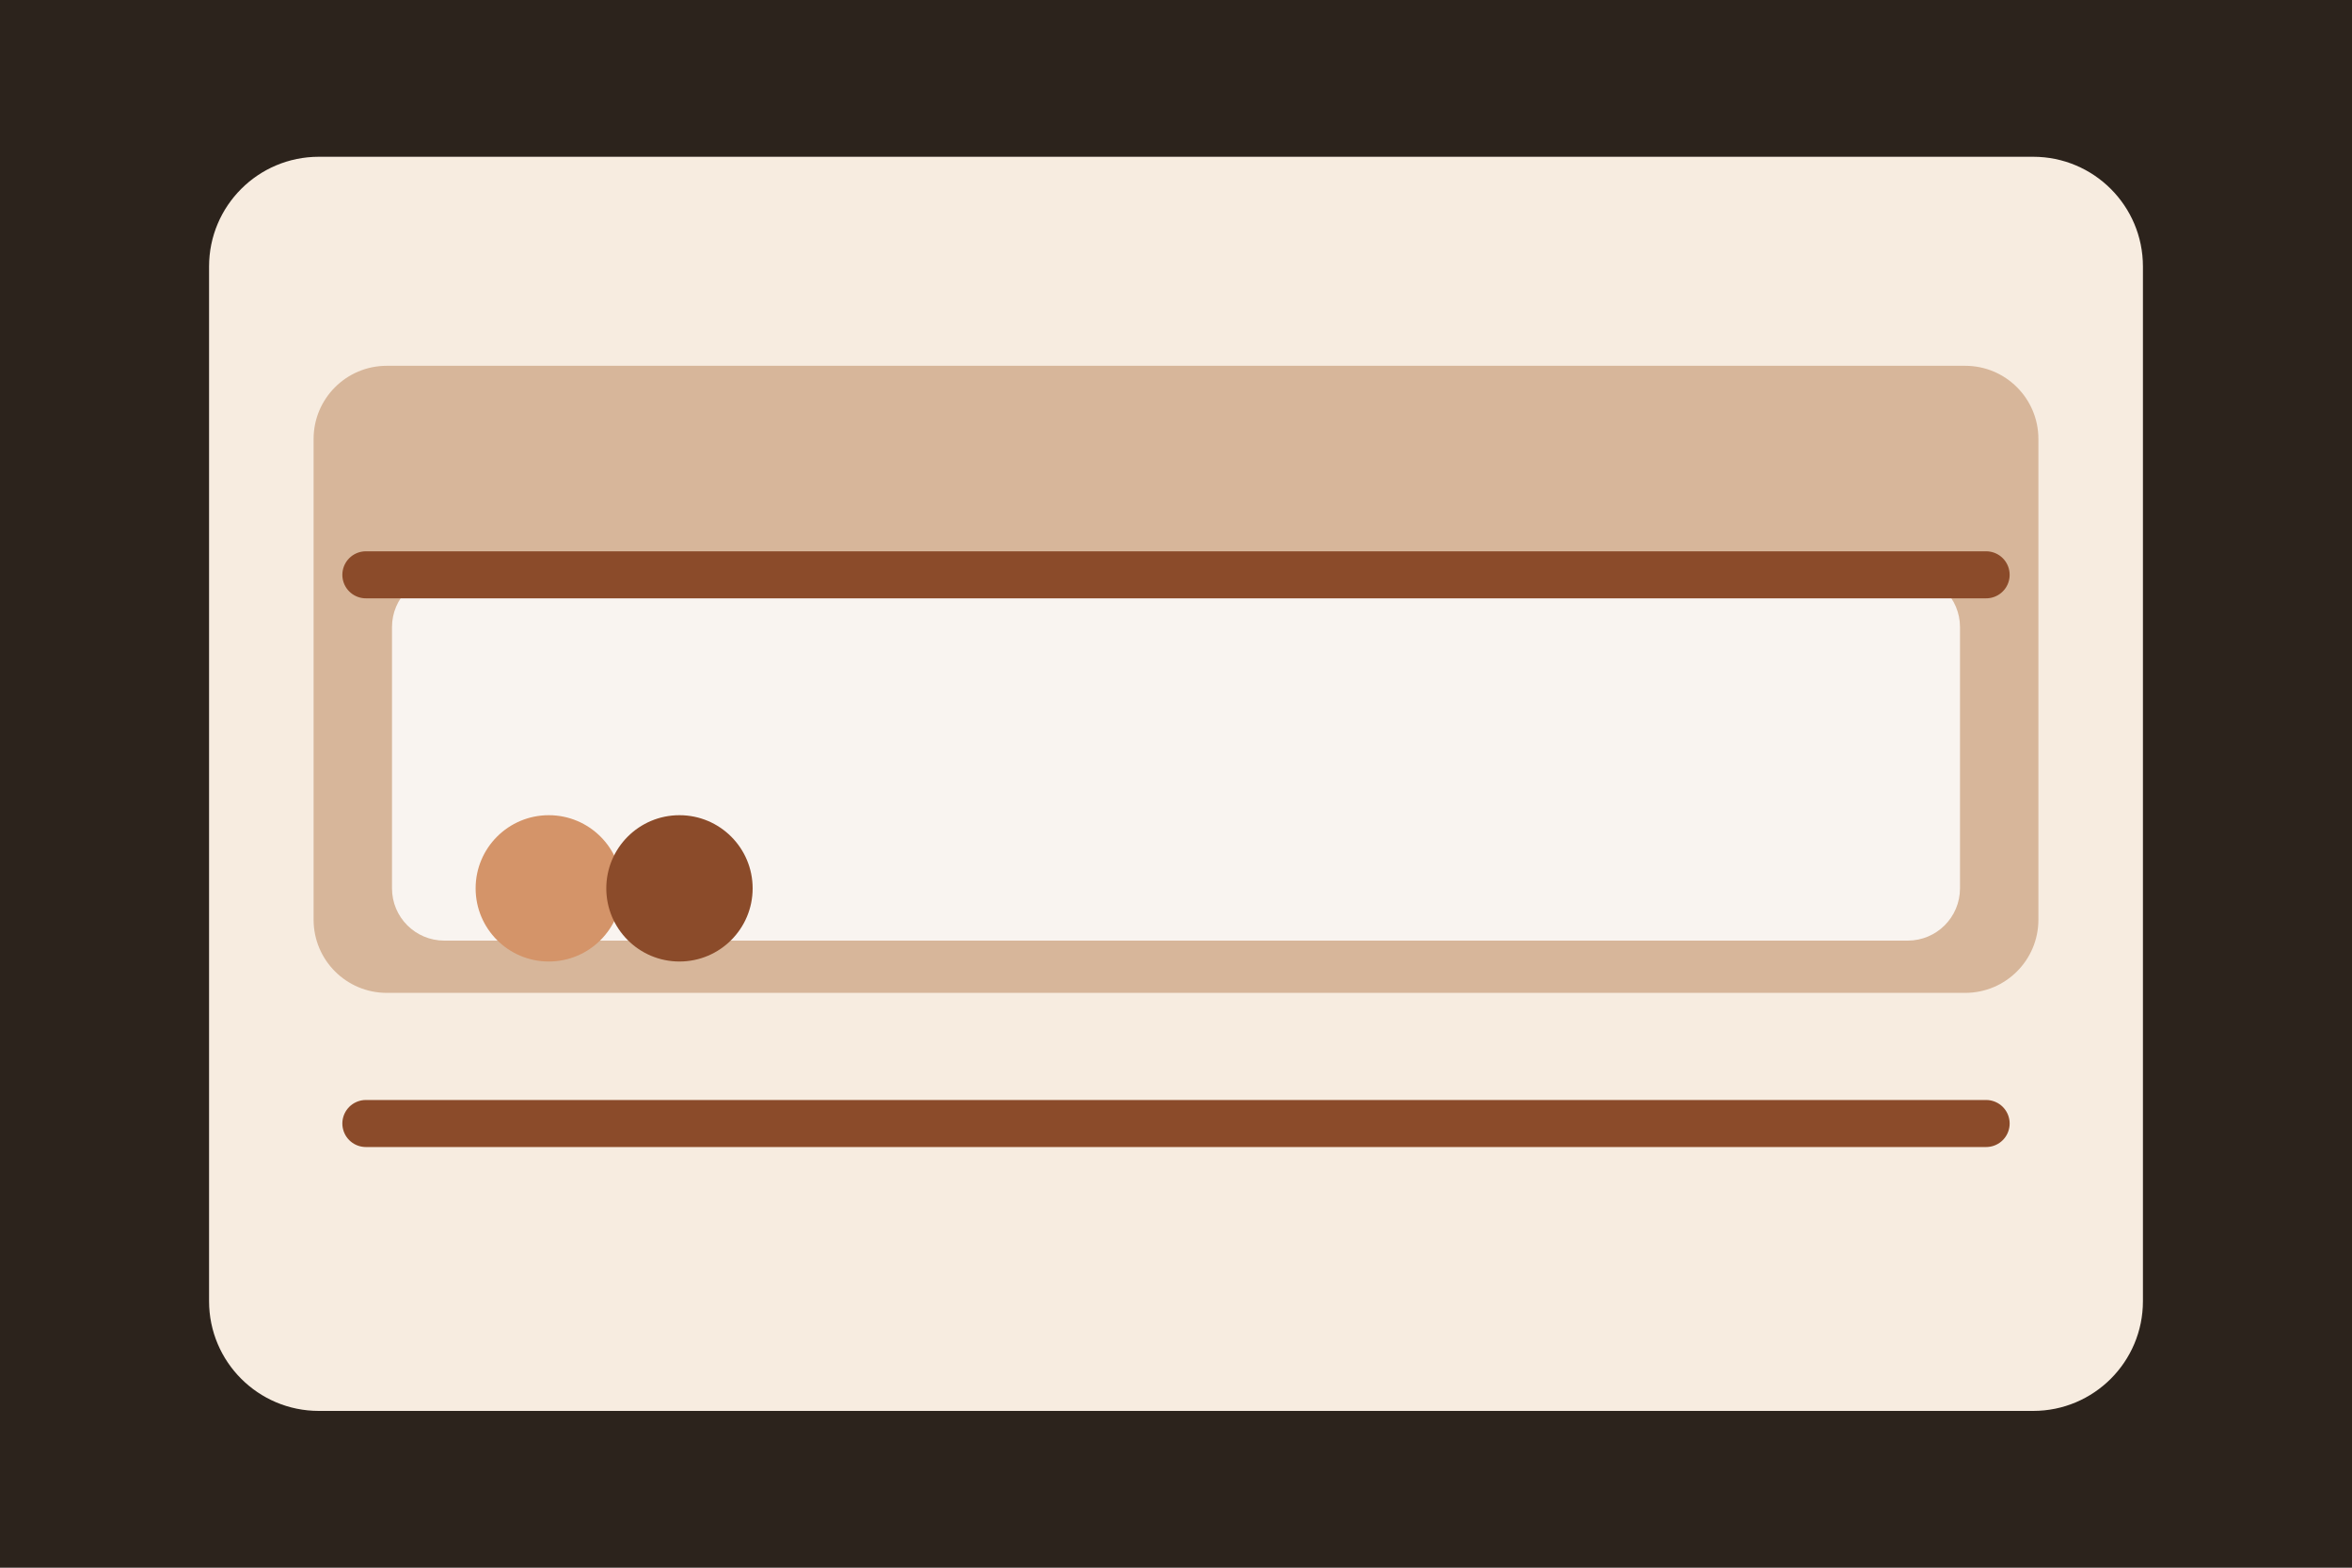
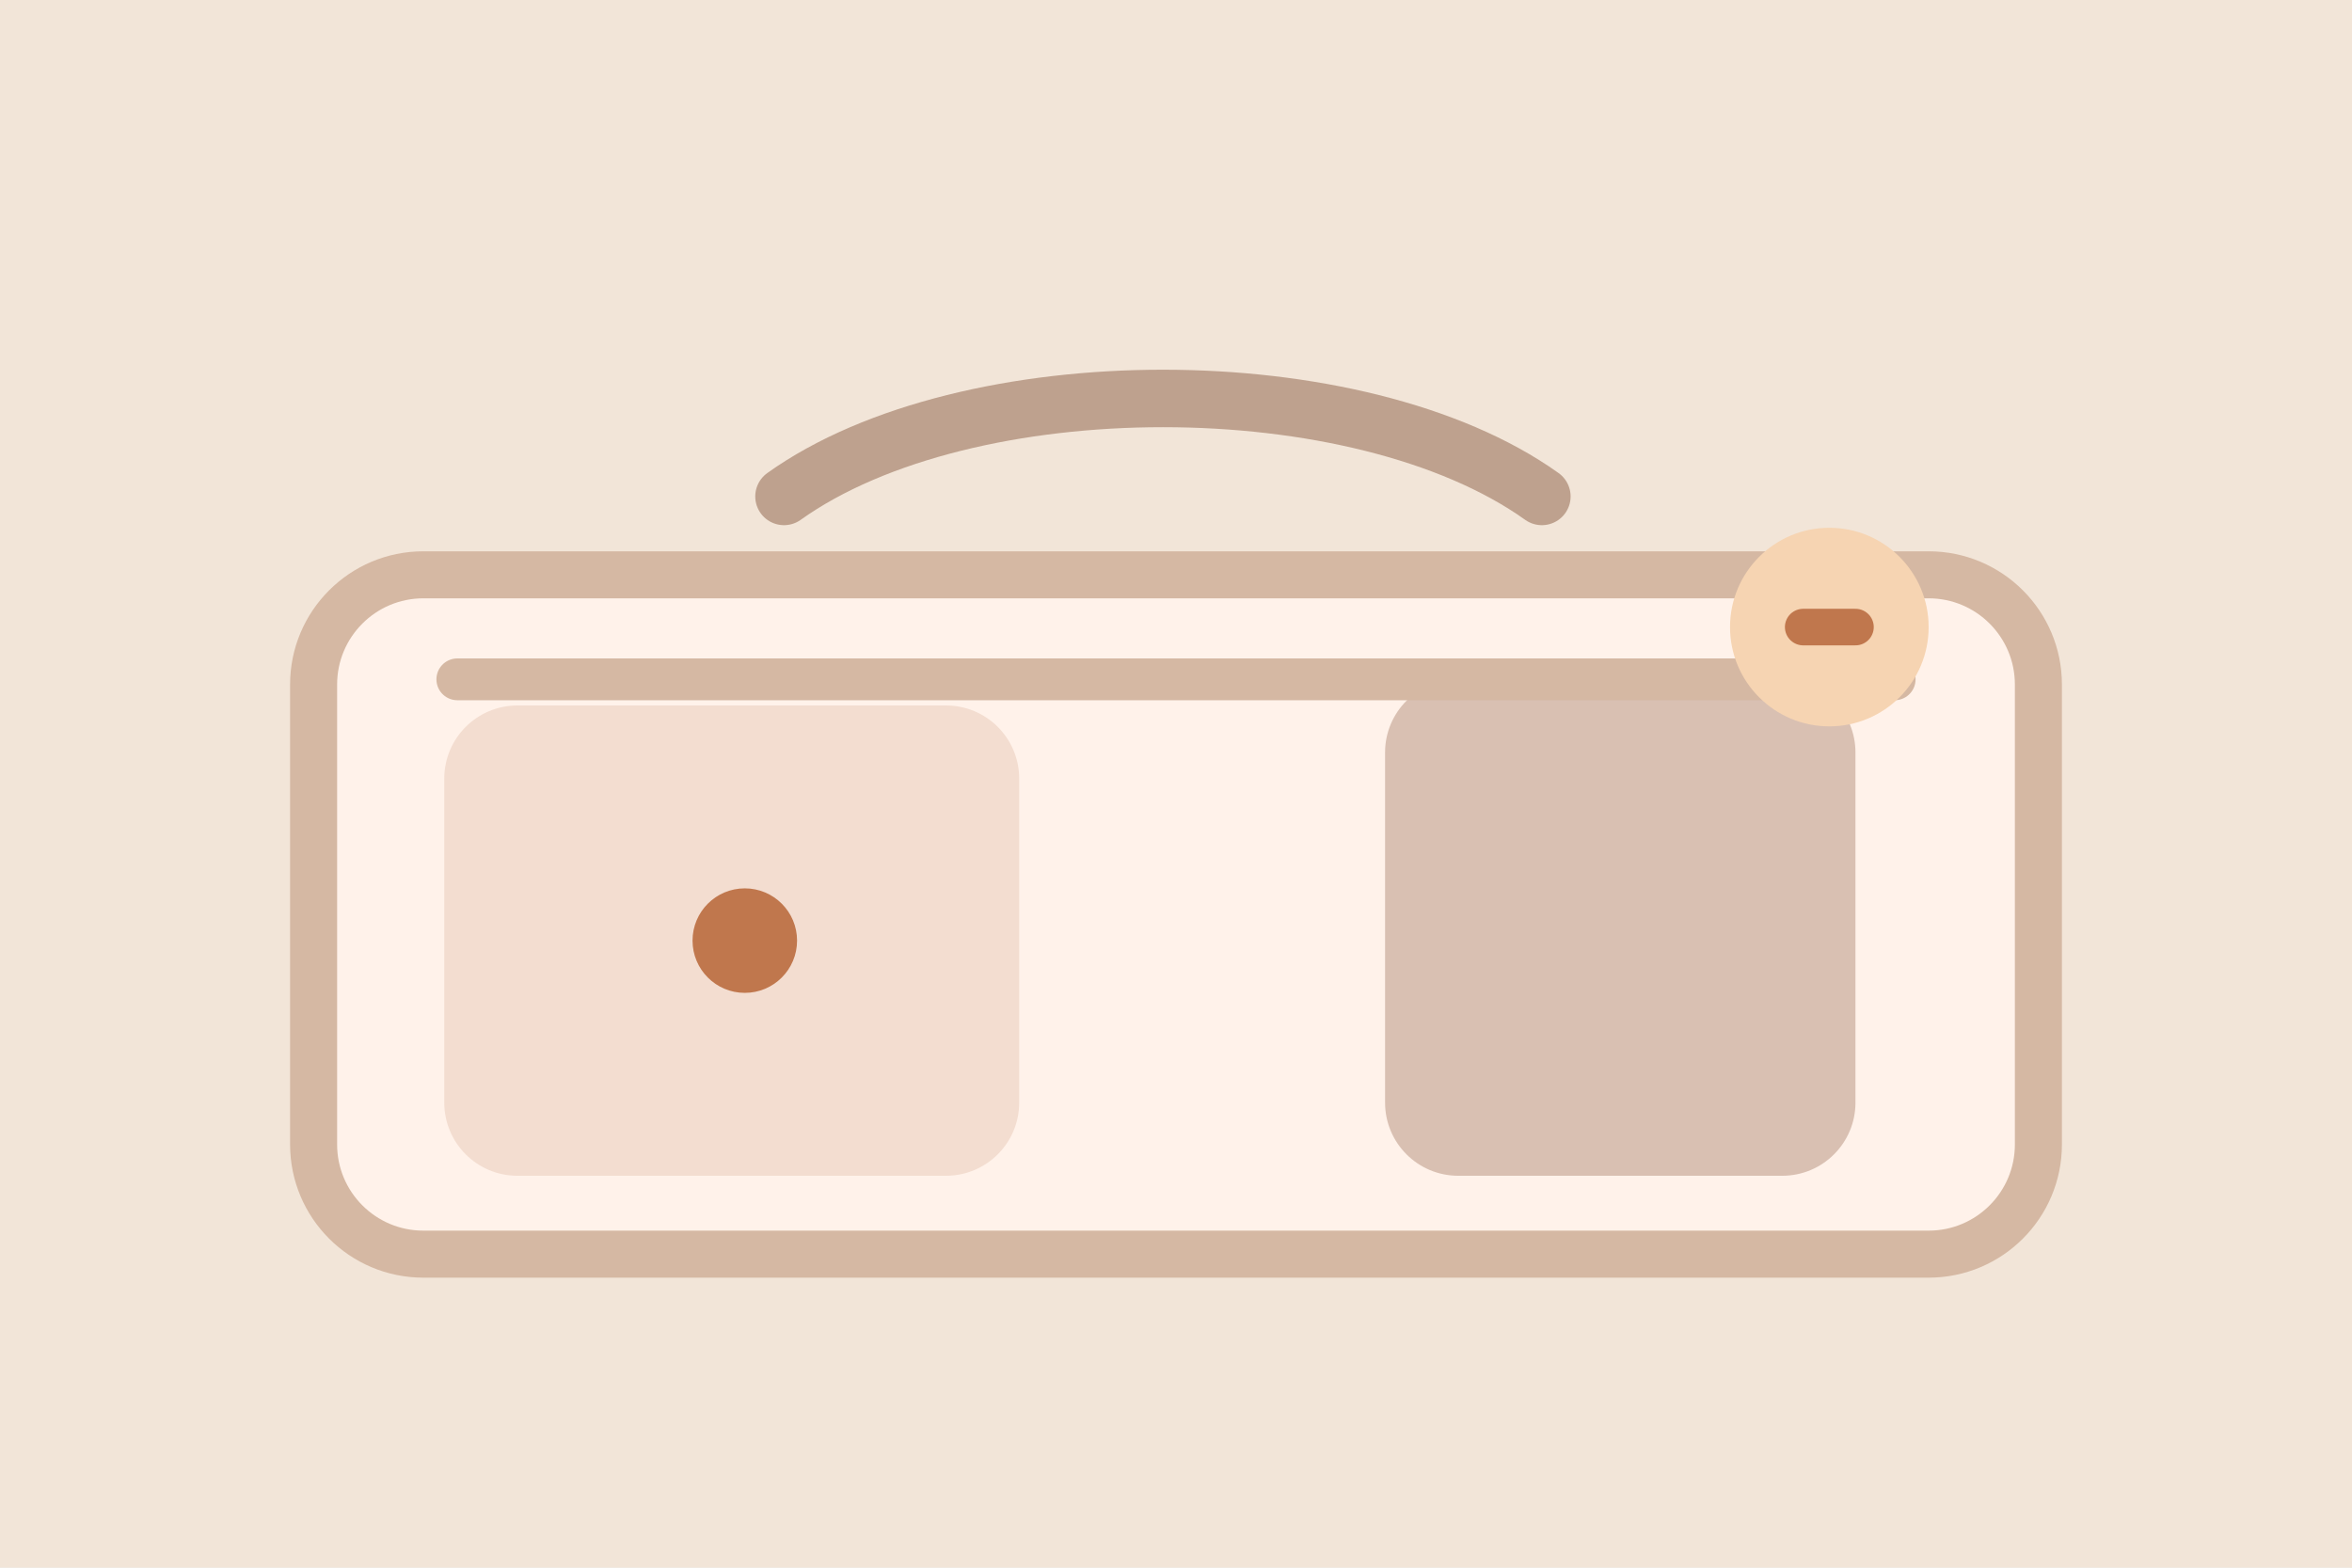
<svg xmlns="http://www.w3.org/2000/svg" viewBox="0 0 900 600">
-   <rect width="900" height="600" fill="#2c231c" />
-   <rect x="80" y="60" width="740" height="480" rx="42" fill="#f7ece0" />
-   <rect x="120" y="140" width="660" height="240" rx="28" fill="#d7b69a" />
-   <rect x="150" y="220" width="600" height="140" rx="20" fill="#ffffff" opacity="0.85" />
-   <circle cx="210" cy="340" r="28" fill="#d49469" />
-   <circle cx="260" cy="340" r="28" fill="#8b4b2a" />
-   <path d="M140 220h620" stroke="#8b4b2a" stroke-width="18" stroke-linecap="round" />
-   <path d="M140 430h620" stroke="#8b4b2a" stroke-width="18" stroke-linecap="round" />
+   <rect width="900" height="600" fill="#f2e5d8" />
+   <rect x="120" y="220" width="660" height="260" rx="42" fill="#fff2ea" stroke="#d5b8a3" stroke-width="18" />
+   <rect x="170" y="270" width="220" height="180" rx="28" fill="#f3ddd0" />
+   <circle cx="285" cy="360" r="20" fill="#c0774d" />
+   <rect x="530" y="260" width="180" height="190" rx="28" fill="#d9c0b2" />
+   <path d="M300 190c70-50 220-50 290 0" fill="none" stroke="#bea18e" stroke-width="22" stroke-linecap="round" />
+   <path d="M175 260h550" stroke="#d5b8a3" stroke-width="16" stroke-linecap="round" />
+   <circle cx="700" cy="240" r="38" fill="#f6d4b2" />
+   <path d="M690 240h20" stroke="#c0774d" stroke-width="14" stroke-linecap="round" />
</svg>
